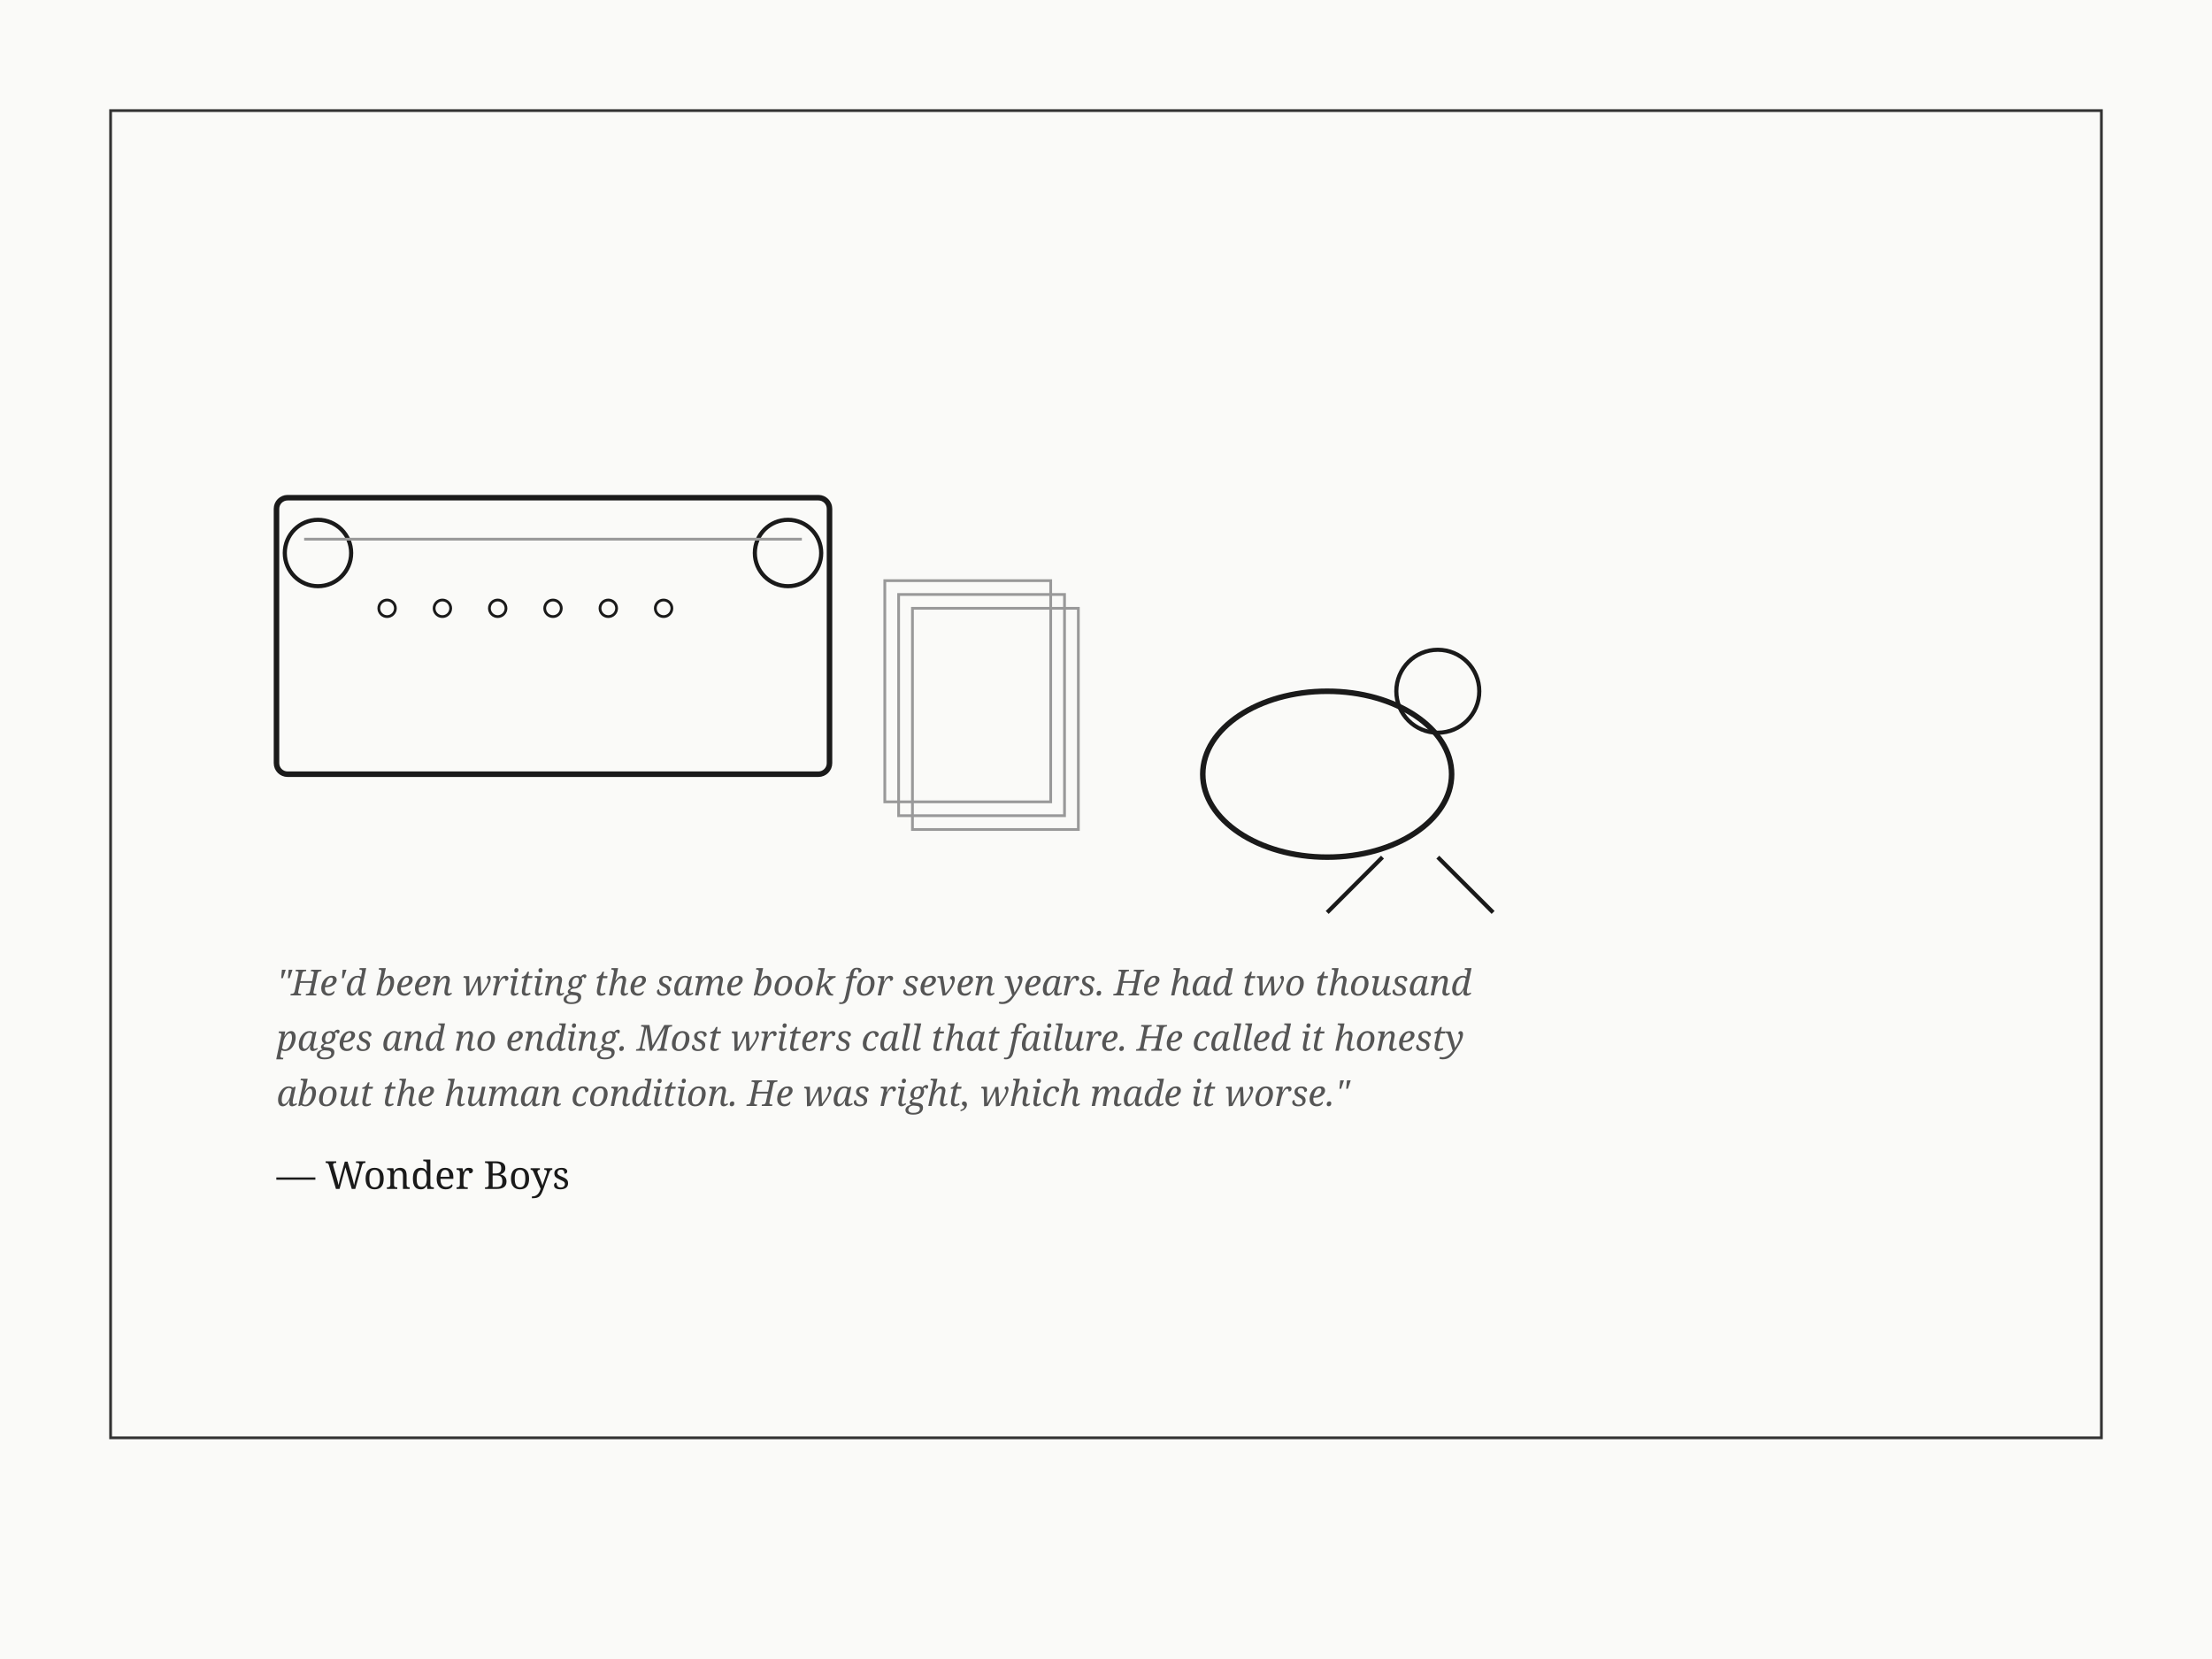
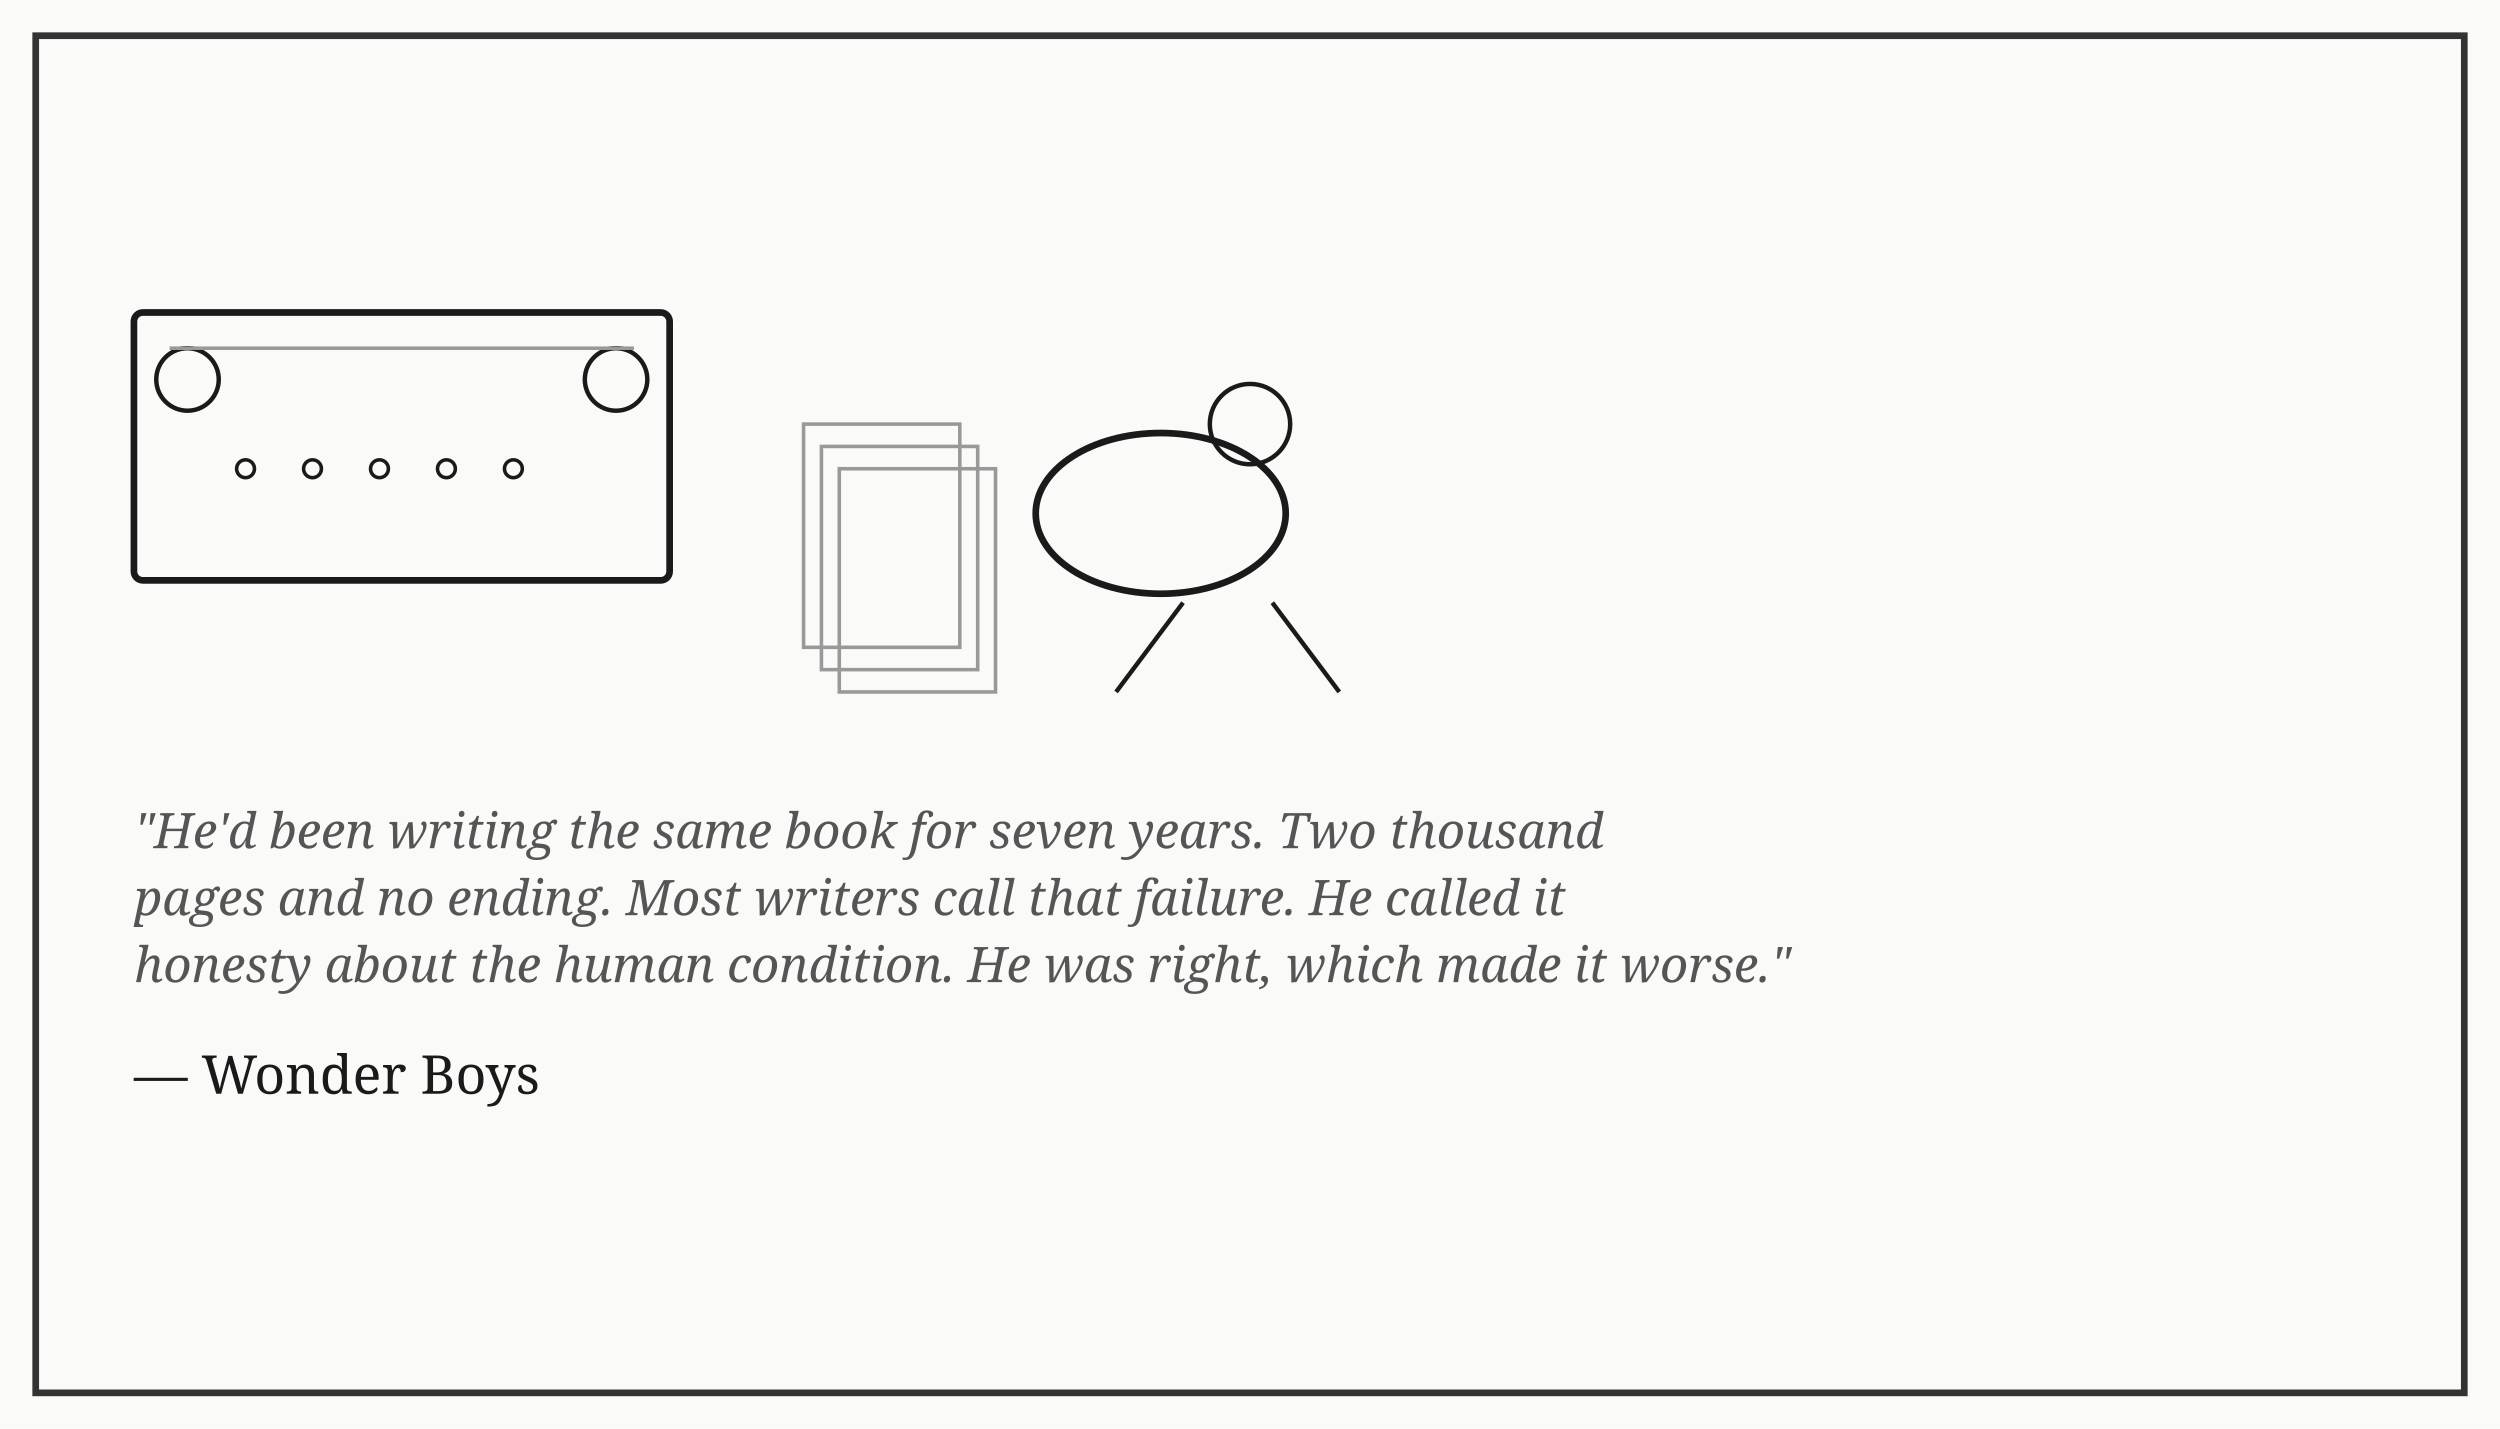
- <svg xmlns="http://www.w3.org/2000/svg" viewBox="0 0 800 600">
+ <svg xmlns="http://www.w3.org/2000/svg" viewBox="0 0 560 320">
  <defs>
    <style>
-       .cartoon-text { font-family: Georgia, serif; font-size: 14px; fill: #1a1a1a; }
-       .cartoon-quote { font-family: Georgia, serif; font-size: 13px; fill: #555; font-style: italic; }
+       .cartoon-text { font-family: Georgia, serif; font-size: 12px; fill: #1a1a1a; }
+       .cartoon-quote { font-family: Georgia, serif; font-size: 11px; fill: #555; font-style: italic; }
    </style>
  </defs>
-   <rect width="800" height="600" fill="#fafaf8" />
-   <rect x="40" y="40" width="720" height="480" fill="none" stroke="#333" stroke-width="1" />
-   <rect x="100" y="180" width="200" height="100" fill="none" stroke="#1a1a1a" stroke-width="2" rx="4" />
-   <circle cx="115" cy="200" r="12" fill="none" stroke="#1a1a1a" stroke-width="1.5" />
-   <circle cx="285" cy="200" r="12" fill="none" stroke="#1a1a1a" stroke-width="1.5" />
-   <circle cx="140" cy="220" r="3" fill="none" stroke="#1a1a1a" stroke-width="1" />
-   <circle cx="160" cy="220" r="3" fill="none" stroke="#1a1a1a" stroke-width="1" />
-   <circle cx="180" cy="220" r="3" fill="none" stroke="#1a1a1a" stroke-width="1" />
-   <circle cx="200" cy="220" r="3" fill="none" stroke="#1a1a1a" stroke-width="1" />
-   <circle cx="220" cy="220" r="3" fill="none" stroke="#1a1a1a" stroke-width="1" />
-   <circle cx="240" cy="220" r="3" fill="none" stroke="#1a1a1a" stroke-width="1" />
-   <line x1="110" y1="195" x2="290" y2="195" stroke="#999" stroke-width="1" />
-   <rect x="320" y="210" width="60" height="80" fill="none" stroke="#999" stroke-width="1" />
-   <rect x="325" y="215" width="60" height="80" fill="none" stroke="#999" stroke-width="1" />
-   <rect x="330" y="220" width="60" height="80" fill="none" stroke="#999" stroke-width="1" />
-   <ellipse cx="480" cy="280" rx="45" ry="30" fill="none" stroke="#1a1a1a" stroke-width="2" />
-   <circle cx="520" cy="250" r="15" fill="none" stroke="#1a1a1a" stroke-width="1.5" />
-   <line x1="500" y1="310" x2="480" y2="330" stroke="#1a1a1a" stroke-width="1.5" />
-   <line x1="520" y1="310" x2="540" y2="330" stroke="#1a1a1a" stroke-width="1.5" />
-   <text x="100" y="360" class="cartoon-quote" text-anchor="start">
-     "He'd been writing the same book for seven years. He had two thousand
+   <rect width="560" height="320" fill="#fafaf8" />
+   <rect x="8" y="8" width="544" height="304" fill="none" stroke="#333" stroke-width="1.5" />
+   <rect x="30" y="70" width="120" height="60" fill="none" stroke="#1a1a1a" stroke-width="1.5" rx="2" />
+   <circle cx="42" cy="85" r="7" fill="none" stroke="#1a1a1a" stroke-width="1" />
+   <circle cx="138" cy="85" r="7" fill="none" stroke="#1a1a1a" stroke-width="1" />
+   <circle cx="55" cy="105" r="2" fill="none" stroke="#1a1a1a" stroke-width="0.8" />
+   <circle cx="70" cy="105" r="2" fill="none" stroke="#1a1a1a" stroke-width="0.8" />
+   <circle cx="85" cy="105" r="2" fill="none" stroke="#1a1a1a" stroke-width="0.8" />
+   <circle cx="100" cy="105" r="2" fill="none" stroke="#1a1a1a" stroke-width="0.8" />
+   <circle cx="115" cy="105" r="2" fill="none" stroke="#1a1a1a" stroke-width="0.8" />
+   <line x1="38" y1="78" x2="142" y2="78" stroke="#999" stroke-width="0.8" />
+   <rect x="180" y="95" width="35" height="50" fill="none" stroke="#999" stroke-width="0.8" />
+   <rect x="184" y="100" width="35" height="50" fill="none" stroke="#999" stroke-width="0.8" />
+   <rect x="188" y="105" width="35" height="50" fill="none" stroke="#999" stroke-width="0.8" />
+   <ellipse cx="260" cy="115" rx="28" ry="18" fill="none" stroke="#1a1a1a" stroke-width="1.5" />
+   <circle cx="280" cy="95" r="9" fill="none" stroke="#1a1a1a" stroke-width="1" />
+   <line x1="265" y1="135" x2="250" y2="155" stroke="#1a1a1a" stroke-width="1" />
+   <line x1="285" y1="135" x2="300" y2="155" stroke="#1a1a1a" stroke-width="1" />
+   <text x="30" y="190" class="cartoon-quote" text-anchor="start">
+     "He'd been writing the same book for seven years. Two thousand
  </text>
-   <text x="100" y="380" class="cartoon-quote" text-anchor="start">
-     pages and no ending. Most writers call that failure. He called it honesty
+   <text x="30" y="205" class="cartoon-quote" text-anchor="start">
+     pages and no ending. Most writers call that failure. He called it
  </text>
-   <text x="100" y="400" class="cartoon-quote" text-anchor="start">
-     about the human condition. He was right, which made it worse."
+   <text x="30" y="220" class="cartoon-quote" text-anchor="start">
+     honesty about the human condition. He was right, which made it worse."
  </text>
-   <text x="100" y="430" class="cartoon-text" font-size="12" text-anchor="start" fill="#999">
+   <text x="30" y="245" class="cartoon-text" font-size="10" text-anchor="start" fill="#999">
    — Wonder Boys
  </text>
</svg>
